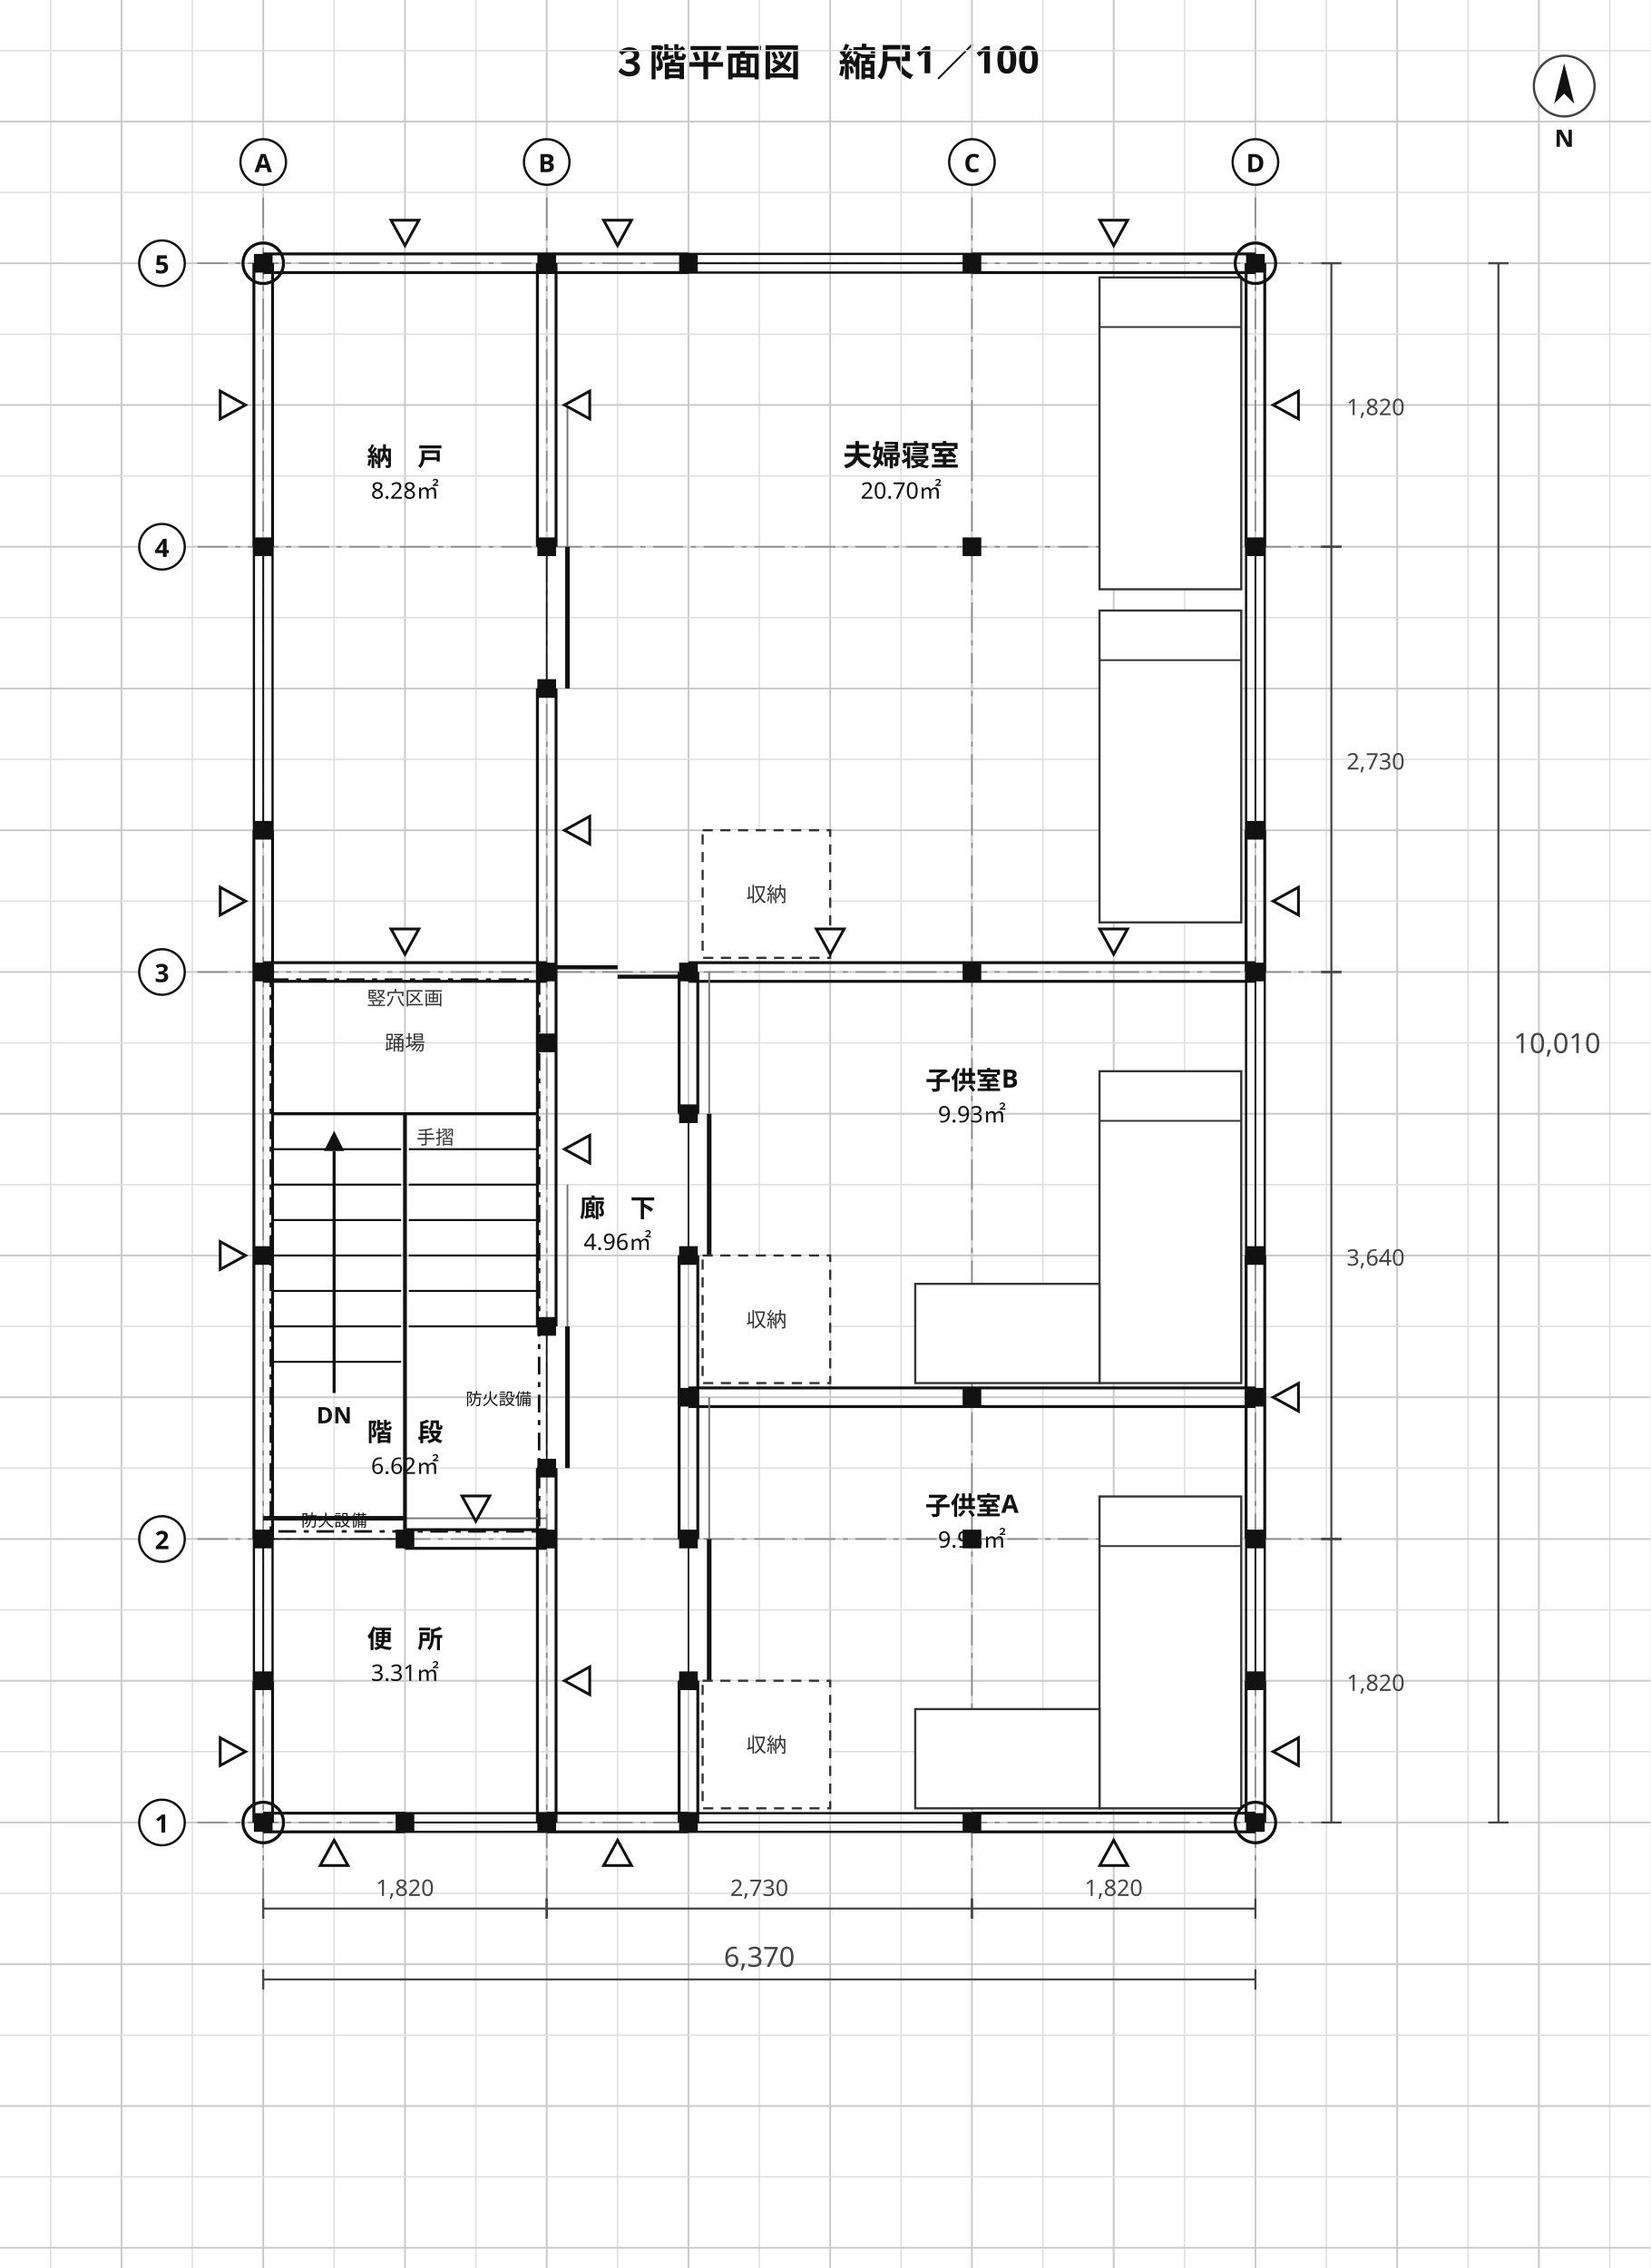
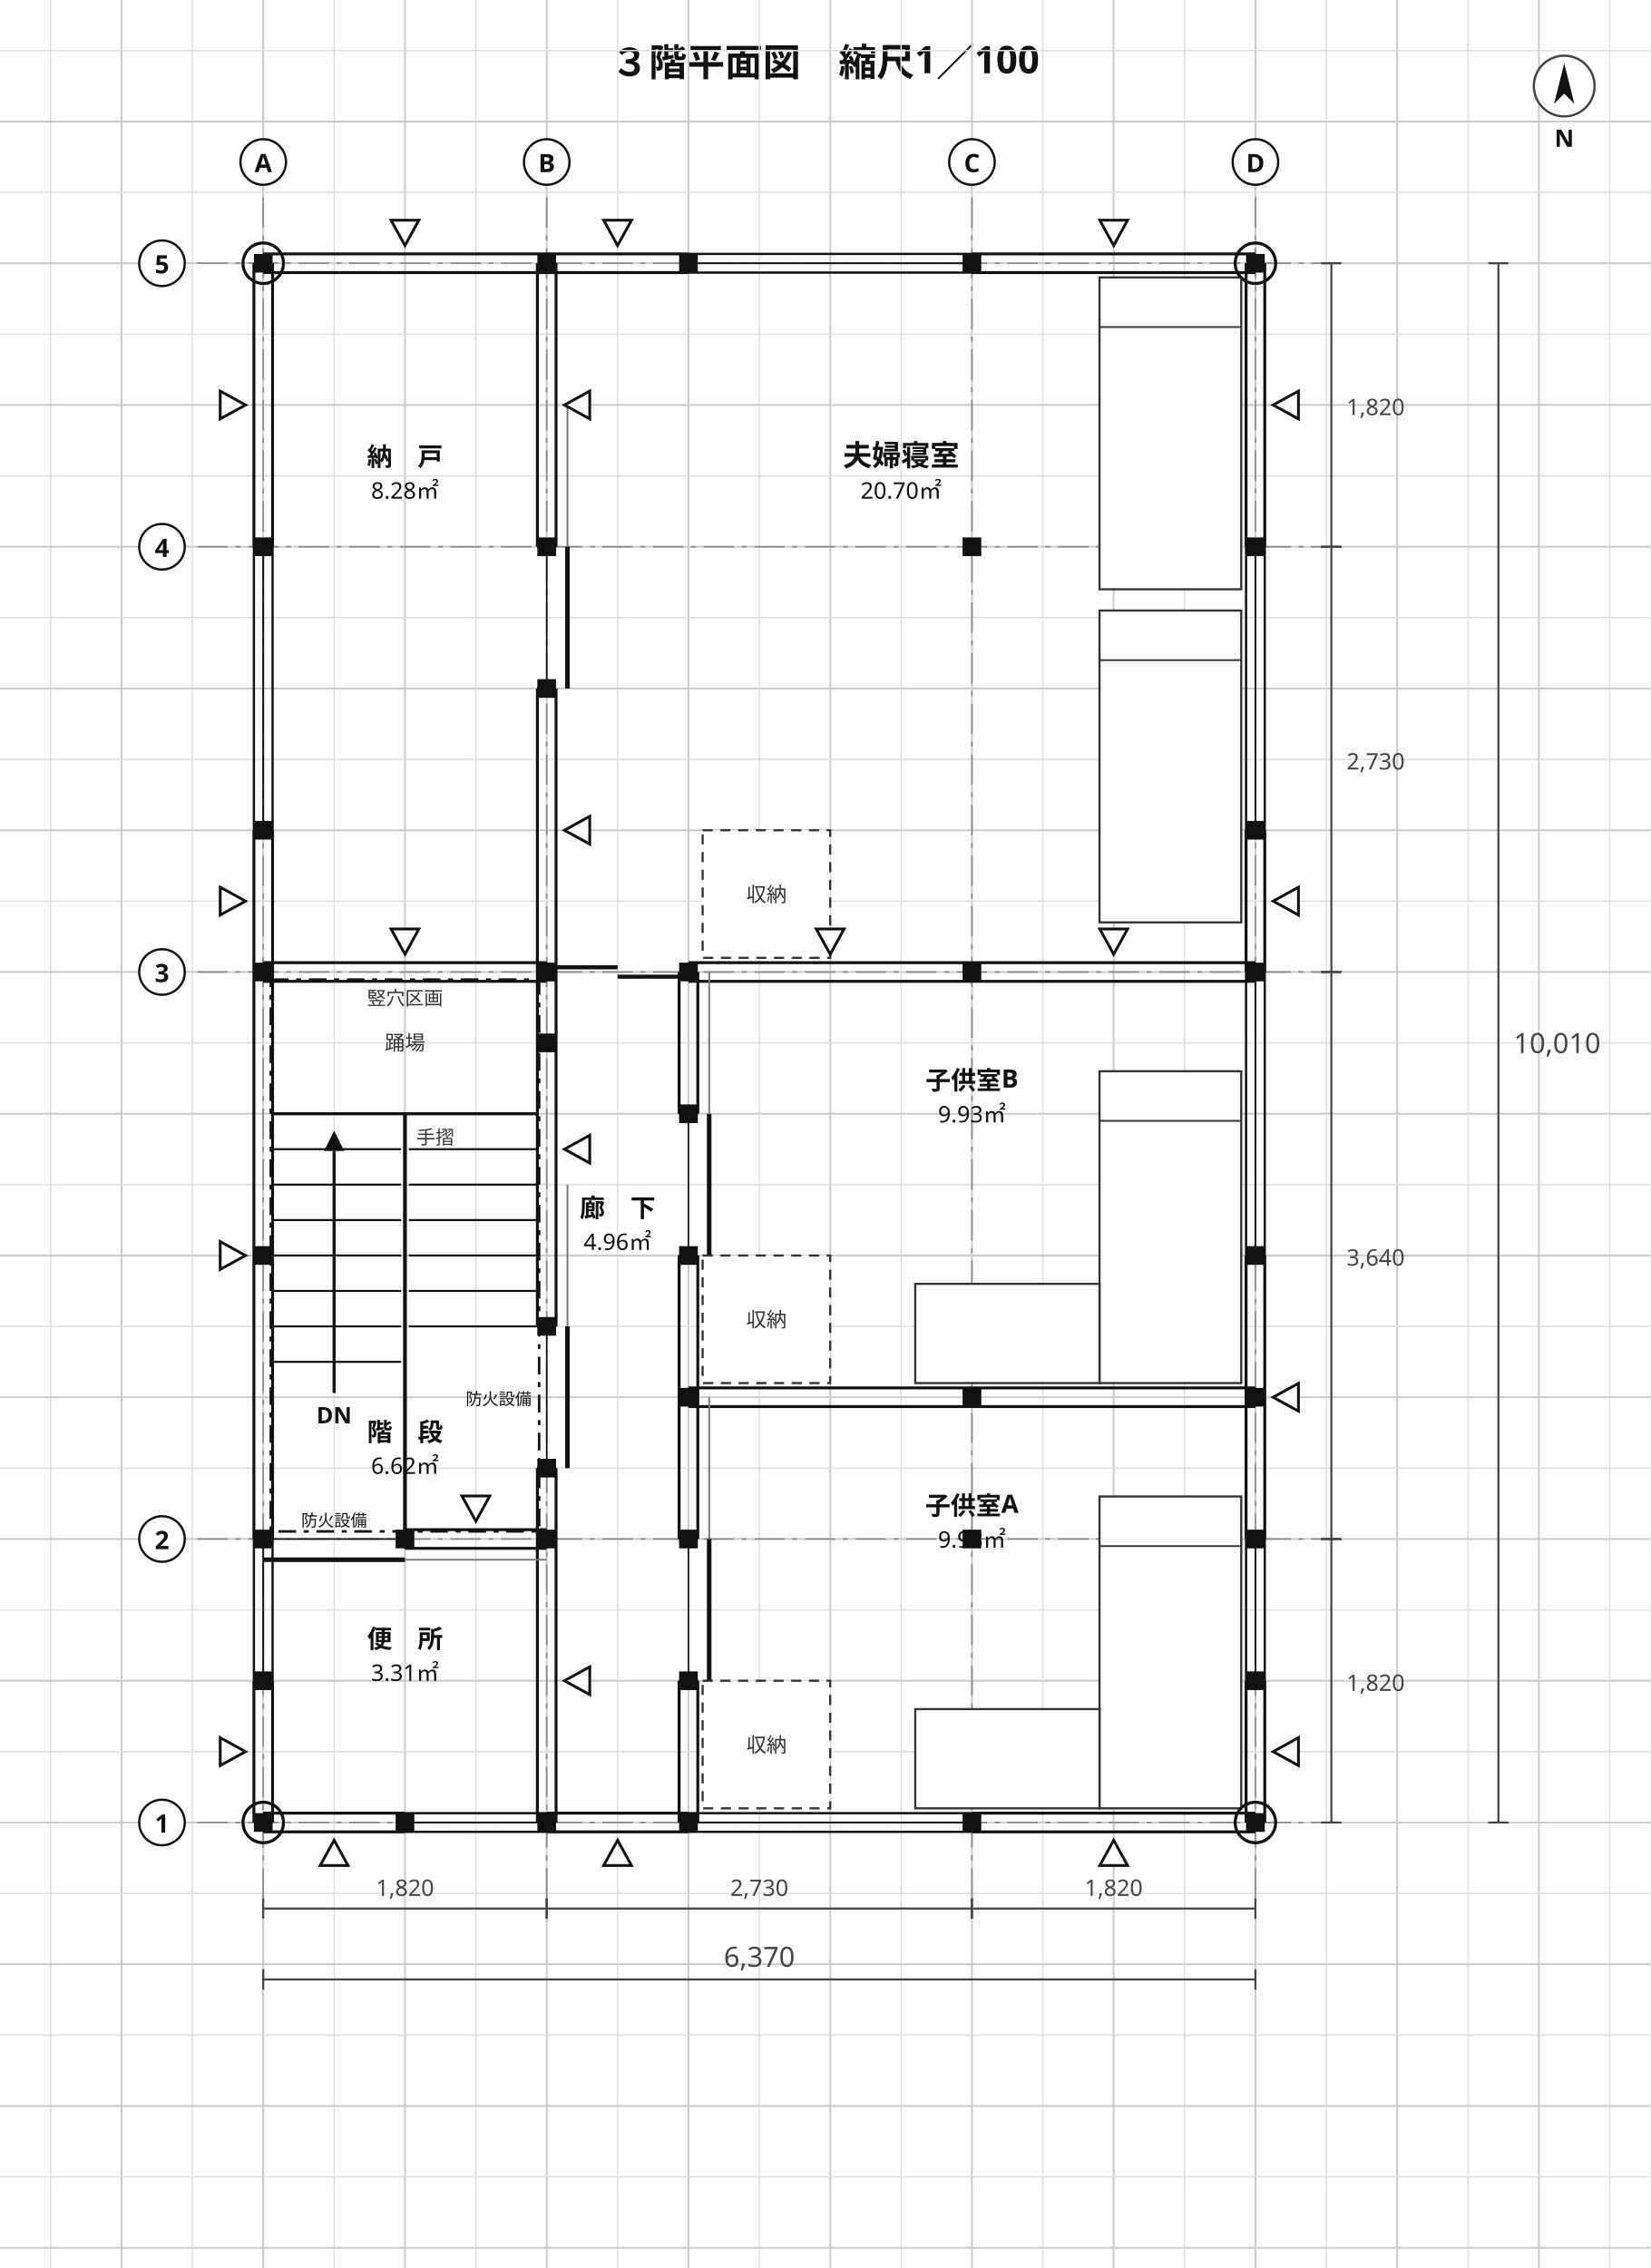
<svg xmlns="http://www.w3.org/2000/svg" viewBox="0 0 652 896" width="652" height="896" font-family="'Hiragino Sans','Hiragino Kaku Gothic ProN','Noto Sans JP','Yu Gothic',Meiryo,'IPAGothic',sans-serif">
  <rect width="652" height="896" fill="#ffffff" />
  <text x="326" y="30" font-size="15" text-anchor="middle" fill="#111" font-weight="700" font-family="'Hiragino Sans','Hiragino Kaku Gothic ProN','Noto Sans JP','Yu Gothic',Meiryo,'IPAGothic',sans-serif">３階平面図　縮尺1／100</text>
  <line x1="20" y1="0" x2="20" y2="896" stroke="#dedede" stroke-width="0.55" />
  <line x1="48" y1="0" x2="48" y2="896" stroke="#c9c9c9" stroke-width="0.7" />
  <line x1="76" y1="0" x2="76" y2="896" stroke="#dedede" stroke-width="0.55" />
  <line x1="104" y1="0" x2="104" y2="896" stroke="#c9c9c9" stroke-width="0.7" />
  <line x1="132" y1="0" x2="132" y2="896" stroke="#dedede" stroke-width="0.55" />
  <line x1="160" y1="0" x2="160" y2="896" stroke="#c9c9c9" stroke-width="0.7" />
  <line x1="188" y1="0" x2="188" y2="896" stroke="#dedede" stroke-width="0.55" />
  <line x1="216" y1="0" x2="216" y2="896" stroke="#c9c9c9" stroke-width="0.7" />
  <line x1="244" y1="0" x2="244" y2="896" stroke="#dedede" stroke-width="0.55" />
  <line x1="272" y1="0" x2="272" y2="896" stroke="#c9c9c9" stroke-width="0.7" />
  <line x1="300" y1="0" x2="300" y2="896" stroke="#dedede" stroke-width="0.55" />
  <line x1="328" y1="0" x2="328" y2="896" stroke="#c9c9c9" stroke-width="0.7" />
  <line x1="356" y1="0" x2="356" y2="896" stroke="#dedede" stroke-width="0.55" />
  <line x1="384" y1="0" x2="384" y2="896" stroke="#c9c9c9" stroke-width="0.7" />
  <line x1="412" y1="0" x2="412" y2="896" stroke="#dedede" stroke-width="0.55" />
  <line x1="440" y1="0" x2="440" y2="896" stroke="#c9c9c9" stroke-width="0.7" />
  <line x1="468" y1="0" x2="468" y2="896" stroke="#dedede" stroke-width="0.55" />
  <line x1="496" y1="0" x2="496" y2="896" stroke="#c9c9c9" stroke-width="0.7" />
  <line x1="524" y1="0" x2="524" y2="896" stroke="#dedede" stroke-width="0.55" />
  <line x1="552" y1="0" x2="552" y2="896" stroke="#c9c9c9" stroke-width="0.7" />
  <line x1="580" y1="0" x2="580" y2="896" stroke="#dedede" stroke-width="0.55" />
  <line x1="608" y1="0" x2="608" y2="896" stroke="#c9c9c9" stroke-width="0.7" />
  <line x1="636" y1="0" x2="636" y2="896" stroke="#dedede" stroke-width="0.55" />
  <line x1="0" y1="20" x2="652" y2="20" stroke="#dedede" stroke-width="0.55" />
  <line x1="0" y1="48" x2="652" y2="48" stroke="#c9c9c9" stroke-width="0.7" />
  <line x1="0" y1="76" x2="652" y2="76" stroke="#dedede" stroke-width="0.55" />
  <line x1="0" y1="104" x2="652" y2="104" stroke="#c9c9c9" stroke-width="0.7" />
  <line x1="0" y1="132" x2="652" y2="132" stroke="#dedede" stroke-width="0.55" />
  <line x1="0" y1="160" x2="652" y2="160" stroke="#c9c9c9" stroke-width="0.7" />
  <line x1="0" y1="188" x2="652" y2="188" stroke="#dedede" stroke-width="0.55" />
  <line x1="0" y1="216" x2="652" y2="216" stroke="#c9c9c9" stroke-width="0.7" />
  <line x1="0" y1="244" x2="652" y2="244" stroke="#dedede" stroke-width="0.55" />
  <line x1="0" y1="272" x2="652" y2="272" stroke="#c9c9c9" stroke-width="0.7" />
  <line x1="0" y1="300" x2="652" y2="300" stroke="#dedede" stroke-width="0.55" />
  <line x1="0" y1="328" x2="652" y2="328" stroke="#c9c9c9" stroke-width="0.7" />
  <line x1="0" y1="356" x2="652" y2="356" stroke="#dedede" stroke-width="0.55" />
  <line x1="0" y1="384" x2="652" y2="384" stroke="#c9c9c9" stroke-width="0.7" />
  <line x1="0" y1="412" x2="652" y2="412" stroke="#dedede" stroke-width="0.55" />
  <line x1="0" y1="440" x2="652" y2="440" stroke="#c9c9c9" stroke-width="0.7" />
  <line x1="0" y1="468" x2="652" y2="468" stroke="#dedede" stroke-width="0.55" />
  <line x1="0" y1="496" x2="652" y2="496" stroke="#c9c9c9" stroke-width="0.7" />
  <line x1="0" y1="524" x2="652" y2="524" stroke="#dedede" stroke-width="0.55" />
  <line x1="0" y1="552" x2="652" y2="552" stroke="#c9c9c9" stroke-width="0.7" />
  <line x1="0" y1="580" x2="652" y2="580" stroke="#dedede" stroke-width="0.55" />
  <line x1="0" y1="608" x2="652" y2="608" stroke="#c9c9c9" stroke-width="0.7" />
  <line x1="0" y1="636" x2="652" y2="636" stroke="#dedede" stroke-width="0.55" />
  <line x1="0" y1="664" x2="652" y2="664" stroke="#c9c9c9" stroke-width="0.7" />
  <line x1="0" y1="692" x2="652" y2="692" stroke="#dedede" stroke-width="0.55" />
  <line x1="0" y1="720" x2="652" y2="720" stroke="#c9c9c9" stroke-width="0.7" />
  <line x1="0" y1="748" x2="652" y2="748" stroke="#dedede" stroke-width="0.55" />
  <line x1="0" y1="776" x2="652" y2="776" stroke="#c9c9c9" stroke-width="0.7" />
  <line x1="0" y1="804" x2="652" y2="804" stroke="#dedede" stroke-width="0.55" />
  <line x1="0" y1="832" x2="652" y2="832" stroke="#c9c9c9" stroke-width="0.7" />
  <line x1="0" y1="860" x2="652" y2="860" stroke="#dedede" stroke-width="0.55" />
  <line x1="0" y1="888" x2="652" y2="888" stroke="#c9c9c9" stroke-width="0.7" />
  <line x1="104" y1="78" x2="104" y2="750" stroke="#888" stroke-width="0.6" stroke-dasharray="12 3 2 3" />
  <line x1="216" y1="78" x2="216" y2="750" stroke="#888" stroke-width="0.6" stroke-dasharray="12 3 2 3" />
  <line x1="384" y1="78" x2="384" y2="750" stroke="#888" stroke-width="0.6" stroke-dasharray="12 3 2 3" />
  <line x1="496" y1="78" x2="496" y2="750" stroke="#888" stroke-width="0.6" stroke-dasharray="12 3 2 3" />
  <line x1="78" y1="720" x2="526" y2="720" stroke="#888" stroke-width="0.6" stroke-dasharray="12 3 2 3" />
  <line x1="78" y1="608" x2="526" y2="608" stroke="#888" stroke-width="0.6" stroke-dasharray="12 3 2 3" />
  <line x1="78" y1="384" x2="526" y2="384" stroke="#888" stroke-width="0.6" stroke-dasharray="12 3 2 3" />
  <line x1="78" y1="216" x2="526" y2="216" stroke="#888" stroke-width="0.6" stroke-dasharray="12 3 2 3" />
  <line x1="78" y1="104" x2="526" y2="104" stroke="#888" stroke-width="0.6" stroke-dasharray="12 3 2 3" />
  <line x1="100.31" y1="720" x2="100.31" y2="664" stroke="#111" stroke-width="1.15" />
  <line x1="107.69" y1="720" x2="107.69" y2="664" stroke="#111" stroke-width="1.15" />
  <line x1="100.31" y1="608" x2="100.31" y2="328" stroke="#111" stroke-width="1.15" />
  <line x1="107.69" y1="608" x2="107.69" y2="328" stroke="#111" stroke-width="1.15" />
  <line x1="100.31" y1="216" x2="100.31" y2="104" stroke="#111" stroke-width="1.15" />
  <line x1="107.69" y1="216" x2="107.69" y2="104" stroke="#111" stroke-width="1.15" />
  <line x1="212.31" y1="720" x2="212.31" y2="580" stroke="#111" stroke-width="1.15" />
  <line x1="219.69" y1="720" x2="219.69" y2="580" stroke="#111" stroke-width="1.15" />
  <line x1="212.31" y1="524" x2="212.31" y2="272" stroke="#111" stroke-width="1.15" />
  <line x1="219.69" y1="524" x2="219.69" y2="272" stroke="#111" stroke-width="1.15" />
  <line x1="212.31" y1="216" x2="212.31" y2="104" stroke="#111" stroke-width="1.15" />
  <line x1="219.69" y1="216" x2="219.69" y2="104" stroke="#111" stroke-width="1.15" />
  <line x1="104" y1="716.31" x2="160" y2="716.31" stroke="#111" stroke-width="1.15" />
  <line x1="104" y1="723.69" x2="160" y2="723.69" stroke="#111" stroke-width="1.15" />
  <line x1="216" y1="716.31" x2="272" y2="716.31" stroke="#111" stroke-width="1.15" />
  <line x1="216" y1="723.69" x2="272" y2="723.69" stroke="#111" stroke-width="1.15" />
  <line x1="384" y1="716.31" x2="496" y2="716.31" stroke="#111" stroke-width="1.15" />
  <line x1="384" y1="723.69" x2="496" y2="723.69" stroke="#111" stroke-width="1.15" />
  <line x1="160" y1="604.31" x2="216" y2="604.31" stroke="#111" stroke-width="1.15" />
  <line x1="160" y1="611.69" x2="216" y2="611.69" stroke="#111" stroke-width="1.15" />
  <line x1="104" y1="380.31" x2="216" y2="380.31" stroke="#111" stroke-width="1.15" />
  <line x1="104" y1="387.69" x2="216" y2="387.69" stroke="#111" stroke-width="1.15" />
  <line x1="272" y1="380.31" x2="496" y2="380.31" stroke="#111" stroke-width="1.15" />
  <line x1="272" y1="387.69" x2="496" y2="387.69" stroke="#111" stroke-width="1.15" />
  <line x1="104" y1="100.31" x2="272" y2="100.31" stroke="#111" stroke-width="1.15" />
  <line x1="104" y1="107.69" x2="272" y2="107.69" stroke="#111" stroke-width="1.15" />
  <line x1="384" y1="100.31" x2="496" y2="100.31" stroke="#111" stroke-width="1.15" />
  <line x1="384" y1="107.69" x2="496" y2="107.69" stroke="#111" stroke-width="1.15" />
  <line x1="268.31" y1="720" x2="268.31" y2="664" stroke="#111" stroke-width="1.15" />
  <line x1="275.69" y1="720" x2="275.69" y2="664" stroke="#111" stroke-width="1.15" />
  <line x1="268.31" y1="608" x2="268.31" y2="496" stroke="#111" stroke-width="1.15" />
  <line x1="275.69" y1="608" x2="275.69" y2="496" stroke="#111" stroke-width="1.15" />
  <line x1="268.31" y1="440" x2="268.31" y2="384" stroke="#111" stroke-width="1.15" />
  <line x1="275.69" y1="440" x2="275.69" y2="384" stroke="#111" stroke-width="1.15" />
  <line x1="492.31" y1="720" x2="492.31" y2="664" stroke="#111" stroke-width="1.15" />
  <line x1="499.69" y1="720" x2="499.69" y2="664" stroke="#111" stroke-width="1.15" />
  <line x1="492.31" y1="608" x2="492.31" y2="496" stroke="#111" stroke-width="1.15" />
  <line x1="499.69" y1="608" x2="499.69" y2="496" stroke="#111" stroke-width="1.15" />
  <line x1="492.31" y1="384" x2="492.31" y2="328" stroke="#111" stroke-width="1.15" />
  <line x1="499.69" y1="384" x2="499.69" y2="328" stroke="#111" stroke-width="1.15" />
  <line x1="492.31" y1="216" x2="492.31" y2="104" stroke="#111" stroke-width="1.15" />
  <line x1="499.69" y1="216" x2="499.69" y2="104" stroke="#111" stroke-width="1.15" />
  <line x1="272" y1="548.31" x2="496" y2="548.31" stroke="#111" stroke-width="1.15" />
  <line x1="272" y1="555.69" x2="496" y2="555.69" stroke="#111" stroke-width="1.15" />
  <line x1="272" y1="716.31" x2="384" y2="716.31" stroke="#111" stroke-width="0.9" />
  <line x1="272" y1="723.69" x2="384" y2="723.69" stroke="#111" stroke-width="0.9" />
  <line x1="272" y1="720" x2="384" y2="720" stroke="#111" stroke-width="0.7" />
  <line x1="272" y1="716.31" x2="272" y2="723.69" stroke="#111" stroke-width="1.0" />
  <line x1="384" y1="716.31" x2="384" y2="723.69" stroke="#111" stroke-width="1.0" />
  <line x1="160" y1="716.31" x2="216" y2="716.31" stroke="#111" stroke-width="0.9" />
  <line x1="160" y1="723.69" x2="216" y2="723.69" stroke="#111" stroke-width="0.9" />
  <line x1="160" y1="720" x2="216" y2="720" stroke="#111" stroke-width="0.7" />
  <line x1="160" y1="716.31" x2="160" y2="723.69" stroke="#111" stroke-width="1.0" />
  <line x1="216" y1="716.31" x2="216" y2="723.69" stroke="#111" stroke-width="1.0" />
  <line x1="272" y1="100.31" x2="384" y2="100.31" stroke="#111" stroke-width="0.9" />
  <line x1="272" y1="107.69" x2="384" y2="107.69" stroke="#111" stroke-width="0.9" />
  <line x1="272" y1="104" x2="384" y2="104" stroke="#111" stroke-width="0.7" />
  <line x1="272" y1="100.31" x2="272" y2="107.69" stroke="#111" stroke-width="1.0" />
  <line x1="384" y1="100.31" x2="384" y2="107.69" stroke="#111" stroke-width="1.0" />
  <line x1="100.31" y1="664" x2="100.31" y2="608" stroke="#111" stroke-width="0.9" />
  <line x1="107.69" y1="664" x2="107.69" y2="608" stroke="#111" stroke-width="0.9" />
  <line x1="104" y1="664" x2="104" y2="608" stroke="#111" stroke-width="0.7" />
  <line x1="100.31" y1="664" x2="107.69" y2="664" stroke="#111" stroke-width="1.0" />
  <line x1="100.31" y1="608" x2="107.69" y2="608" stroke="#111" stroke-width="1.0" />
  <line x1="100.31" y1="328" x2="100.31" y2="216" stroke="#111" stroke-width="0.9" />
  <line x1="107.69" y1="328" x2="107.69" y2="216" stroke="#111" stroke-width="0.9" />
  <line x1="104" y1="328" x2="104" y2="216" stroke="#111" stroke-width="0.7" />
  <line x1="100.31" y1="328" x2="107.69" y2="328" stroke="#111" stroke-width="1.0" />
  <line x1="100.31" y1="216" x2="107.69" y2="216" stroke="#111" stroke-width="1.0" />
  <line x1="492.31" y1="664" x2="492.31" y2="608" stroke="#111" stroke-width="0.9" />
  <line x1="499.69" y1="664" x2="499.69" y2="608" stroke="#111" stroke-width="0.9" />
  <line x1="496" y1="664" x2="496" y2="608" stroke="#111" stroke-width="0.7" />
  <line x1="492.31" y1="664" x2="499.69" y2="664" stroke="#111" stroke-width="1.0" />
  <line x1="492.31" y1="608" x2="499.69" y2="608" stroke="#111" stroke-width="1.0" />
  <line x1="492.31" y1="496" x2="492.31" y2="384" stroke="#111" stroke-width="0.9" />
  <line x1="499.69" y1="496" x2="499.69" y2="384" stroke="#111" stroke-width="0.9" />
  <line x1="496" y1="496" x2="496" y2="384" stroke="#111" stroke-width="0.7" />
  <line x1="492.31" y1="496" x2="499.69" y2="496" stroke="#111" stroke-width="1.0" />
  <line x1="492.31" y1="384" x2="499.69" y2="384" stroke="#111" stroke-width="1.0" />
  <line x1="492.31" y1="328" x2="492.31" y2="216" stroke="#111" stroke-width="0.9" />
  <line x1="499.69" y1="328" x2="499.69" y2="216" stroke="#111" stroke-width="0.9" />
  <line x1="496" y1="328" x2="496" y2="216" stroke="#111" stroke-width="0.7" />
  <line x1="492.31" y1="328" x2="499.69" y2="328" stroke="#111" stroke-width="1.0" />
  <line x1="492.31" y1="216" x2="499.69" y2="216" stroke="#111" stroke-width="1.0" />
  <line x1="104" y1="604.31" x2="104" y2="611.69" stroke="#111" stroke-width="1.0" />
  <line x1="160" y1="604.31" x2="160" y2="611.69" stroke="#111" stroke-width="1.0" />
  <line x1="104" y1="608" x2="160" y2="608" stroke="#111" stroke-width="0.6" />
-   <line x1="104" y1="599.81" x2="160" y2="599.81" stroke="#111" stroke-width="1.8" />
-   <line x1="160" y1="599.81" x2="216" y2="599.81" stroke="#777" stroke-width="0.7" />
+   <line x1="104" y1="616.19" x2="160" y2="616.19" stroke="#111" stroke-width="1.8" />
+   <line x1="160" y1="616.19" x2="216" y2="616.19" stroke="#777" stroke-width="0.7" />
  <text x="132" y="603" font-size="6.5" text-anchor="middle" fill="#111" font-weight="400" font-family="'Hiragino Sans','Hiragino Kaku Gothic ProN','Noto Sans JP','Yu Gothic',Meiryo,'IPAGothic',sans-serif">防火設備</text>
  <line x1="212.31" y1="580" x2="219.69" y2="580" stroke="#111" stroke-width="1.0" />
  <line x1="212.31" y1="524" x2="219.69" y2="524" stroke="#111" stroke-width="1.0" />
  <line x1="216" y1="580" x2="216" y2="524" stroke="#111" stroke-width="0.6" />
  <line x1="224.19" y1="580" x2="224.19" y2="524" stroke="#111" stroke-width="1.8" />
  <line x1="224.19" y1="524" x2="224.19" y2="468" stroke="#777" stroke-width="0.7" />
  <text x="210" y="555" font-size="6.5" text-anchor="end" fill="#111" font-weight="400" font-family="'Hiragino Sans','Hiragino Kaku Gothic ProN','Noto Sans JP','Yu Gothic',Meiryo,'IPAGothic',sans-serif">防火設備</text>
  <line x1="212.31" y1="272" x2="219.69" y2="272" stroke="#111" stroke-width="1.0" />
  <line x1="212.31" y1="216" x2="219.69" y2="216" stroke="#111" stroke-width="1.0" />
  <line x1="216" y1="272" x2="216" y2="216" stroke="#111" stroke-width="0.6" />
  <line x1="224.19" y1="272" x2="224.19" y2="216" stroke="#111" stroke-width="1.8" />
  <line x1="224.19" y1="216" x2="224.19" y2="160" stroke="#777" stroke-width="0.7" />
  <line x1="268.31" y1="664" x2="275.69" y2="664" stroke="#111" stroke-width="1.0" />
  <line x1="268.31" y1="608" x2="275.69" y2="608" stroke="#111" stroke-width="1.0" />
  <line x1="272" y1="664" x2="272" y2="608" stroke="#111" stroke-width="0.6" />
  <line x1="280.19" y1="664" x2="280.19" y2="608" stroke="#111" stroke-width="1.8" />
  <line x1="280.19" y1="608" x2="280.19" y2="552" stroke="#777" stroke-width="0.7" />
  <line x1="268.31" y1="496" x2="275.69" y2="496" stroke="#111" stroke-width="1.0" />
  <line x1="268.31" y1="440" x2="275.69" y2="440" stroke="#111" stroke-width="1.0" />
  <line x1="272" y1="496" x2="272" y2="440" stroke="#111" stroke-width="0.6" />
  <line x1="280.19" y1="496" x2="280.19" y2="440" stroke="#111" stroke-width="1.8" />
  <line x1="280.19" y1="440" x2="280.19" y2="384" stroke="#777" stroke-width="0.7" />
  <line x1="216" y1="382.15" x2="244" y2="382.15" stroke="#111" stroke-width="1.6" />
  <line x1="244" y1="385.85" x2="272" y2="385.85" stroke="#111" stroke-width="1.6" />
  <line x1="216" y1="380.31" x2="216" y2="387.69" stroke="#111" stroke-width="1.0" />
  <line x1="272" y1="380.31" x2="272" y2="387.69" stroke="#111" stroke-width="1.0" />
  <rect x="434.4" y="591.2" width="56" height="123.2" fill="#fff" stroke="#333" stroke-width="0.85" />
  <line x1="434.4" y1="610.8" x2="490.4" y2="610.8" stroke="#333" stroke-width="0.7" />
  <rect x="361.6" y="675.2" width="72.8" height="39.2" fill="#fff" stroke="#333" stroke-width="0.85" />
  <rect x="277.6" y="664" width="50.4" height="50.4" fill="#fff" stroke="#333" stroke-width="0.85" stroke-dasharray="4 3" />
  <text x="302.8" y="692.2" font-size="8" text-anchor="middle" fill="#333" font-weight="400" font-family="'Hiragino Sans','Hiragino Kaku Gothic ProN','Noto Sans JP','Yu Gothic',Meiryo,'IPAGothic',sans-serif">収納</text>
  <rect x="434.4" y="423.2" width="56" height="123.2" fill="#fff" stroke="#333" stroke-width="0.85" />
  <line x1="434.4" y1="442.8" x2="490.4" y2="442.8" stroke="#333" stroke-width="0.7" />
  <rect x="361.6" y="507.2" width="72.8" height="39.2" fill="#fff" stroke="#333" stroke-width="0.85" />
  <rect x="277.6" y="496" width="50.4" height="50.4" fill="#fff" stroke="#333" stroke-width="0.85" stroke-dasharray="4 3" />
  <text x="302.8" y="524.2" font-size="8" text-anchor="middle" fill="#333" font-weight="400" font-family="'Hiragino Sans','Hiragino Kaku Gothic ProN','Noto Sans JP','Yu Gothic',Meiryo,'IPAGothic',sans-serif">収納</text>
  <rect x="434.4" y="109.6" width="56" height="123.2" fill="#fff" stroke="#333" stroke-width="0.85" />
  <line x1="434.4" y1="129.2" x2="490.4" y2="129.2" stroke="#333" stroke-width="0.7" />
  <rect x="434.4" y="241.2" width="56" height="123.2" fill="#fff" stroke="#333" stroke-width="0.85" />
  <line x1="434.4" y1="260.8" x2="490.4" y2="260.8" stroke="#333" stroke-width="0.7" />
  <rect x="277.6" y="328" width="50.4" height="50.4" fill="#fff" stroke="#333" stroke-width="0.85" stroke-dasharray="4 3" />
  <text x="302.8" y="356.2" font-size="8" text-anchor="middle" fill="#333" font-weight="400" font-family="'Hiragino Sans','Hiragino Kaku Gothic ProN','Noto Sans JP','Yu Gothic',Meiryo,'IPAGothic',sans-serif">収納</text>
  <line x1="107.69" y1="440" x2="212.31" y2="440" stroke="#111" stroke-width="1.2" />
  <text x="160" y="414.8" font-size="8" text-anchor="middle" fill="#333" font-weight="400" font-family="'Hiragino Sans','Hiragino Kaku Gothic ProN','Noto Sans JP','Yu Gothic',Meiryo,'IPAGothic',sans-serif">踊場</text>
  <line x1="160" y1="608" x2="160" y2="440" stroke="#111" stroke-width="1.5" />
  <text x="172" y="452" font-size="7.5" text-anchor="middle" fill="#333" font-weight="400" font-family="'Hiragino Sans','Hiragino Kaku Gothic ProN','Noto Sans JP','Yu Gothic',Meiryo,'IPAGothic',sans-serif">手摺</text>
  <line x1="161.5" y1="454" x2="212.31" y2="454" stroke="#111" stroke-width="0.8" />
  <line x1="161.5" y1="468" x2="212.31" y2="468" stroke="#111" stroke-width="0.8" />
  <line x1="161.5" y1="482" x2="212.31" y2="482" stroke="#111" stroke-width="0.8" />
  <line x1="161.5" y1="496" x2="212.31" y2="496" stroke="#111" stroke-width="0.8" />
  <line x1="161.5" y1="510" x2="212.31" y2="510" stroke="#111" stroke-width="0.8" />
  <line x1="161.5" y1="524" x2="212.31" y2="524" stroke="#111" stroke-width="0.8" />
  <line x1="107.69" y1="454" x2="158.5" y2="454" stroke="#111" stroke-width="0.8" />
  <line x1="107.69" y1="468" x2="158.5" y2="468" stroke="#111" stroke-width="0.8" />
  <line x1="107.69" y1="482" x2="158.5" y2="482" stroke="#111" stroke-width="0.8" />
  <line x1="107.69" y1="496" x2="158.5" y2="496" stroke="#111" stroke-width="0.8" />
  <line x1="107.69" y1="510" x2="158.5" y2="510" stroke="#111" stroke-width="0.8" />
  <line x1="107.69" y1="524" x2="158.5" y2="524" stroke="#111" stroke-width="0.8" />
  <line x1="107.69" y1="538" x2="158.5" y2="538" stroke="#111" stroke-width="0.8" />
  <line x1="132" y1="550.32" x2="132" y2="454.72" stroke="#111" stroke-width="1.2" />
  <polygon points="132,446.72 128,454.72 136,454.72" fill="#111" />
  <text x="132" y="562.32" font-size="9" text-anchor="middle" fill="#111" font-weight="700" font-family="'Hiragino Sans','Hiragino Kaku Gothic ProN','Noto Sans JP','Yu Gothic',Meiryo,'IPAGothic',sans-serif">DN</text>
  <rect x="107" y="387" width="106" height="218" fill="none" stroke="#111" stroke-width="1.0" stroke-dasharray="7 3 2 3" />
  <text x="160" y="397" font-size="7.5" text-anchor="middle" fill="#333" font-weight="400" font-family="'Hiragino Sans','Hiragino Kaku Gothic ProN','Noto Sans JP','Yu Gothic',Meiryo,'IPAGothic',sans-serif">竪穴区画</text>
  <polygon points="97,692 87,686.5 87,697.5" fill="#fff" stroke="#111" stroke-width="1.1" />
  <polygon points="97,496 87,490.5 87,501.5" fill="#fff" stroke="#111" stroke-width="1.1" />
  <polygon points="97,356 87,350.5 87,361.5" fill="#fff" stroke="#111" stroke-width="1.1" />
  <polygon points="97,160 87,154.5 87,165.5" fill="#fff" stroke="#111" stroke-width="1.1" />
  <polygon points="223,664 233,658.5 233,669.5" fill="#fff" stroke="#111" stroke-width="1.1" />
  <polygon points="223,454 233,448.5 233,459.5" fill="#fff" stroke="#111" stroke-width="1.1" />
  <polygon points="223,328 233,322.5 233,333.5" fill="#fff" stroke="#111" stroke-width="1.1" />
  <polygon points="223,160 233,154.5 233,165.5" fill="#fff" stroke="#111" stroke-width="1.1" />
  <polygon points="503,692 513,686.5 513,697.5" fill="#fff" stroke="#111" stroke-width="1.1" />
  <polygon points="503,552 513,546.5 513,557.5" fill="#fff" stroke="#111" stroke-width="1.1" />
  <polygon points="503,356 513,350.5 513,361.5" fill="#fff" stroke="#111" stroke-width="1.1" />
  <polygon points="503,160 513,154.5 513,165.5" fill="#fff" stroke="#111" stroke-width="1.1" />
  <polygon points="132,727 126.5,737 137.5,737" fill="#fff" stroke="#111" stroke-width="1.1" />
  <polygon points="244,727 238.5,737 249.5,737" fill="#fff" stroke="#111" stroke-width="1.1" />
  <polygon points="440,727 434.5,737 445.5,737" fill="#fff" stroke="#111" stroke-width="1.1" />
  <polygon points="188,601 182.5,591 193.5,591" fill="#fff" stroke="#111" stroke-width="1.1" />
  <polygon points="160,377 154.5,367 165.5,367" fill="#fff" stroke="#111" stroke-width="1.1" />
  <polygon points="328,377 322.5,367 333.5,367" fill="#fff" stroke="#111" stroke-width="1.1" />
  <polygon points="440,377 434.5,367 445.5,367" fill="#fff" stroke="#111" stroke-width="1.1" />
  <polygon points="160,97 154.5,87 165.5,87" fill="#fff" stroke="#111" stroke-width="1.1" />
  <polygon points="244,97 238.5,87 249.5,87" fill="#fff" stroke="#111" stroke-width="1.1" />
  <polygon points="440,97 434.5,87 445.5,87" fill="#fff" stroke="#111" stroke-width="1.1" />
  <rect x="100.31" y="660.31" width="7.38" height="7.38" fill="#111" />
  <rect x="100.31" y="604.31" width="7.38" height="7.38" fill="#111" />
  <rect x="100.31" y="492.31" width="7.38" height="7.38" fill="#111" />
  <rect x="100.31" y="380.31" width="7.38" height="7.38" fill="#111" />
  <rect x="100.31" y="324.31" width="7.38" height="7.38" fill="#111" />
  <rect x="100.31" y="212.31" width="7.38" height="7.38" fill="#111" />
  <rect x="156.31" y="716.31" width="7.38" height="7.38" fill="#111" />
  <rect x="156.31" y="604.31" width="7.38" height="7.38" fill="#111" />
  <rect x="212.31" y="716.31" width="7.38" height="7.38" fill="#111" />
  <rect x="212.31" y="604.31" width="7.38" height="7.38" fill="#111" />
  <rect x="212.31" y="576.31" width="7.38" height="7.38" fill="#111" />
  <rect x="212.31" y="520.31" width="7.38" height="7.38" fill="#111" />
  <rect x="212.31" y="408.31" width="7.38" height="7.38" fill="#111" />
  <rect x="212.31" y="380.31" width="7.38" height="7.38" fill="#111" />
  <rect x="212.31" y="268.31" width="7.38" height="7.38" fill="#111" />
  <rect x="212.31" y="212.31" width="7.38" height="7.38" fill="#111" />
  <rect x="212.31" y="100.31" width="7.38" height="7.38" fill="#111" />
  <rect x="268.31" y="716.31" width="7.38" height="7.38" fill="#111" />
  <rect x="268.31" y="660.31" width="7.38" height="7.38" fill="#111" />
  <rect x="268.31" y="604.31" width="7.38" height="7.38" fill="#111" />
  <rect x="268.31" y="548.31" width="7.38" height="7.38" fill="#111" />
  <rect x="268.31" y="492.31" width="7.38" height="7.38" fill="#111" />
  <rect x="268.31" y="436.31" width="7.38" height="7.38" fill="#111" />
  <rect x="268.31" y="380.31" width="7.38" height="7.38" fill="#111" />
  <rect x="268.31" y="100.31" width="7.38" height="7.38" fill="#111" />
  <rect x="380.31" y="716.31" width="7.38" height="7.38" fill="#111" />
  <rect x="380.31" y="604.31" width="7.38" height="7.38" fill="#111" />
  <rect x="380.31" y="548.31" width="7.38" height="7.38" fill="#111" />
  <rect x="380.31" y="380.31" width="7.38" height="7.38" fill="#111" />
  <rect x="380.31" y="212.31" width="7.38" height="7.38" fill="#111" />
  <rect x="380.31" y="100.31" width="7.38" height="7.38" fill="#111" />
  <rect x="492.31" y="660.31" width="7.38" height="7.38" fill="#111" />
  <rect x="492.31" y="604.31" width="7.38" height="7.38" fill="#111" />
  <rect x="492.31" y="548.31" width="7.38" height="7.38" fill="#111" />
  <rect x="492.31" y="492.31" width="7.38" height="7.38" fill="#111" />
  <rect x="492.31" y="380.31" width="7.38" height="7.38" fill="#111" />
  <rect x="492.31" y="324.31" width="7.38" height="7.38" fill="#111" />
  <rect x="492.31" y="212.31" width="7.38" height="7.38" fill="#111" />
  <rect x="100.31" y="716.31" width="7.38" height="7.38" fill="#111" />
  <circle cx="104" cy="720" r="8" fill="none" stroke="#111" stroke-width="1.2" />
  <rect x="100.31" y="100.31" width="7.38" height="7.38" fill="#111" />
  <circle cx="104" cy="104" r="8" fill="none" stroke="#111" stroke-width="1.2" />
  <rect x="492.31" y="716.31" width="7.38" height="7.38" fill="#111" />
  <circle cx="496" cy="720" r="8" fill="none" stroke="#111" stroke-width="1.2" />
  <rect x="492.31" y="100.31" width="7.38" height="7.38" fill="#111" />
  <circle cx="496" cy="104" r="8" fill="none" stroke="#111" stroke-width="1.2" />
  <text x="160" y="651.04" font-size="10" text-anchor="middle" fill="#111" font-weight="700" font-family="'Hiragino Sans','Hiragino Kaku Gothic ProN','Noto Sans JP','Yu Gothic',Meiryo,'IPAGothic',sans-serif">便　所</text>
  <text x="160" y="664.04" font-size="9" text-anchor="middle" fill="#111" font-weight="400" font-family="'Hiragino Sans','Hiragino Kaku Gothic ProN','Noto Sans JP','Yu Gothic',Meiryo,'IPAGothic',sans-serif">3.31㎡</text>
  <text x="160" y="569.28" font-size="10" text-anchor="middle" fill="#111" font-weight="700" font-family="'Hiragino Sans','Hiragino Kaku Gothic ProN','Noto Sans JP','Yu Gothic',Meiryo,'IPAGothic',sans-serif">階　段</text>
  <text x="160" y="582.28" font-size="9" text-anchor="middle" fill="#111" font-weight="400" font-family="'Hiragino Sans','Hiragino Kaku Gothic ProN','Noto Sans JP','Yu Gothic',Meiryo,'IPAGothic',sans-serif">6.62㎡</text>
  <text x="160" y="184" font-size="10" text-anchor="middle" fill="#111" font-weight="700" font-family="'Hiragino Sans','Hiragino Kaku Gothic ProN','Noto Sans JP','Yu Gothic',Meiryo,'IPAGothic',sans-serif">納　戸</text>
  <text x="160" y="197" font-size="9" text-anchor="middle" fill="#111" font-weight="400" font-family="'Hiragino Sans','Hiragino Kaku Gothic ProN','Noto Sans JP','Yu Gothic',Meiryo,'IPAGothic',sans-serif">8.28㎡</text>
  <text x="244" y="480.8" font-size="10" text-anchor="middle" fill="#111" font-weight="700" font-family="'Hiragino Sans','Hiragino Kaku Gothic ProN','Noto Sans JP','Yu Gothic',Meiryo,'IPAGothic',sans-serif">廊　下</text>
  <text x="244" y="493.8" font-size="9" text-anchor="middle" fill="#111" font-weight="400" font-family="'Hiragino Sans','Hiragino Kaku Gothic ProN','Noto Sans JP','Yu Gothic',Meiryo,'IPAGothic',sans-serif">4.96㎡</text>
  <text x="384" y="598.4" font-size="10" text-anchor="middle" fill="#111" font-weight="700" font-family="'Hiragino Sans','Hiragino Kaku Gothic ProN','Noto Sans JP','Yu Gothic',Meiryo,'IPAGothic',sans-serif">子供室A</text>
  <text x="384" y="611.4" font-size="9" text-anchor="middle" fill="#111" font-weight="400" font-family="'Hiragino Sans','Hiragino Kaku Gothic ProN','Noto Sans JP','Yu Gothic',Meiryo,'IPAGothic',sans-serif">9.93㎡</text>
  <text x="384" y="430.4" font-size="10" text-anchor="middle" fill="#111" font-weight="700" font-family="'Hiragino Sans','Hiragino Kaku Gothic ProN','Noto Sans JP','Yu Gothic',Meiryo,'IPAGothic',sans-serif">子供室B</text>
  <text x="384" y="443.4" font-size="9" text-anchor="middle" fill="#111" font-weight="400" font-family="'Hiragino Sans','Hiragino Kaku Gothic ProN','Noto Sans JP','Yu Gothic',Meiryo,'IPAGothic',sans-serif">9.93㎡</text>
  <text x="356" y="184" font-size="11.5" text-anchor="middle" fill="#111" font-weight="700" font-family="'Hiragino Sans','Hiragino Kaku Gothic ProN','Noto Sans JP','Yu Gothic',Meiryo,'IPAGothic',sans-serif">夫婦寝室</text>
  <text x="356" y="197" font-size="9" text-anchor="middle" fill="#111" font-weight="400" font-family="'Hiragino Sans','Hiragino Kaku Gothic ProN','Noto Sans JP','Yu Gothic',Meiryo,'IPAGothic',sans-serif">20.70㎡</text>
  <circle cx="104" cy="64" r="9" fill="#fff" stroke="#111" stroke-width="0.9" />
  <text x="104" y="68" font-size="10" text-anchor="middle" fill="#111" font-weight="700" font-family="'Hiragino Sans','Hiragino Kaku Gothic ProN','Noto Sans JP','Yu Gothic',Meiryo,'IPAGothic',sans-serif">A</text>
  <circle cx="216" cy="64" r="9" fill="#fff" stroke="#111" stroke-width="0.9" />
  <text x="216" y="68" font-size="10" text-anchor="middle" fill="#111" font-weight="700" font-family="'Hiragino Sans','Hiragino Kaku Gothic ProN','Noto Sans JP','Yu Gothic',Meiryo,'IPAGothic',sans-serif">B</text>
  <circle cx="384" cy="64" r="9" fill="#fff" stroke="#111" stroke-width="0.9" />
  <text x="384" y="68" font-size="10" text-anchor="middle" fill="#111" font-weight="700" font-family="'Hiragino Sans','Hiragino Kaku Gothic ProN','Noto Sans JP','Yu Gothic',Meiryo,'IPAGothic',sans-serif">C</text>
  <circle cx="496" cy="64" r="9" fill="#fff" stroke="#111" stroke-width="0.9" />
  <text x="496" y="68" font-size="10" text-anchor="middle" fill="#111" font-weight="700" font-family="'Hiragino Sans','Hiragino Kaku Gothic ProN','Noto Sans JP','Yu Gothic',Meiryo,'IPAGothic',sans-serif">D</text>
  <circle cx="64" cy="720" r="9" fill="#fff" stroke="#111" stroke-width="0.9" />
  <text x="64" y="724" font-size="10" text-anchor="middle" fill="#111" font-weight="700" font-family="'Hiragino Sans','Hiragino Kaku Gothic ProN','Noto Sans JP','Yu Gothic',Meiryo,'IPAGothic',sans-serif">1</text>
  <circle cx="64" cy="608" r="9" fill="#fff" stroke="#111" stroke-width="0.9" />
  <text x="64" y="612" font-size="10" text-anchor="middle" fill="#111" font-weight="700" font-family="'Hiragino Sans','Hiragino Kaku Gothic ProN','Noto Sans JP','Yu Gothic',Meiryo,'IPAGothic',sans-serif">2</text>
  <circle cx="64" cy="384" r="9" fill="#fff" stroke="#111" stroke-width="0.9" />
  <text x="64" y="388" font-size="10" text-anchor="middle" fill="#111" font-weight="700" font-family="'Hiragino Sans','Hiragino Kaku Gothic ProN','Noto Sans JP','Yu Gothic',Meiryo,'IPAGothic',sans-serif">3</text>
  <circle cx="64" cy="216" r="9" fill="#fff" stroke="#111" stroke-width="0.9" />
  <text x="64" y="220" font-size="10" text-anchor="middle" fill="#111" font-weight="700" font-family="'Hiragino Sans','Hiragino Kaku Gothic ProN','Noto Sans JP','Yu Gothic',Meiryo,'IPAGothic',sans-serif">4</text>
  <circle cx="64" cy="104" r="9" fill="#fff" stroke="#111" stroke-width="0.9" />
  <text x="64" y="108" font-size="10" text-anchor="middle" fill="#111" font-weight="700" font-family="'Hiragino Sans','Hiragino Kaku Gothic ProN','Noto Sans JP','Yu Gothic',Meiryo,'IPAGothic',sans-serif">5</text>
  <line x1="104" y1="754" x2="216" y2="754" stroke="#444" stroke-width="0.8" />
  <line x1="104" y1="750" x2="104" y2="758" stroke="#444" stroke-width="0.8" />
  <line x1="216" y1="750" x2="216" y2="758" stroke="#444" stroke-width="0.8" />
  <text x="160" y="749" font-size="9" text-anchor="middle" fill="#444" font-weight="400" font-family="'Hiragino Sans','Hiragino Kaku Gothic ProN','Noto Sans JP','Yu Gothic',Meiryo,'IPAGothic',sans-serif">1,820</text>
  <line x1="216" y1="754" x2="384" y2="754" stroke="#444" stroke-width="0.8" />
  <line x1="216" y1="750" x2="216" y2="758" stroke="#444" stroke-width="0.8" />
  <line x1="384" y1="750" x2="384" y2="758" stroke="#444" stroke-width="0.8" />
  <text x="300" y="749" font-size="9" text-anchor="middle" fill="#444" font-weight="400" font-family="'Hiragino Sans','Hiragino Kaku Gothic ProN','Noto Sans JP','Yu Gothic',Meiryo,'IPAGothic',sans-serif">2,730</text>
  <line x1="384" y1="754" x2="496" y2="754" stroke="#444" stroke-width="0.8" />
  <line x1="384" y1="750" x2="384" y2="758" stroke="#444" stroke-width="0.8" />
  <line x1="496" y1="750" x2="496" y2="758" stroke="#444" stroke-width="0.8" />
  <text x="440" y="749" font-size="9" text-anchor="middle" fill="#444" font-weight="400" font-family="'Hiragino Sans','Hiragino Kaku Gothic ProN','Noto Sans JP','Yu Gothic',Meiryo,'IPAGothic',sans-serif">1,820</text>
  <line x1="104" y1="782" x2="496" y2="782" stroke="#444" stroke-width="0.8" />
  <line x1="104" y1="778" x2="104" y2="786" stroke="#444" stroke-width="0.8" />
  <line x1="496" y1="778" x2="496" y2="786" stroke="#444" stroke-width="0.8" />
  <text x="300" y="777" font-size="11" text-anchor="middle" fill="#444" font-weight="400" font-family="'Hiragino Sans','Hiragino Kaku Gothic ProN','Noto Sans JP','Yu Gothic',Meiryo,'IPAGothic',sans-serif">6,370</text>
  <line x1="526" y1="720" x2="526" y2="608" stroke="#444" stroke-width="0.8" />
  <line x1="522" y1="720" x2="530" y2="720" stroke="#444" stroke-width="0.8" />
  <line x1="522" y1="608" x2="530" y2="608" stroke="#444" stroke-width="0.8" />
  <text x="532" y="668" font-size="9" text-anchor="start" fill="#444" font-weight="400" font-family="'Hiragino Sans','Hiragino Kaku Gothic ProN','Noto Sans JP','Yu Gothic',Meiryo,'IPAGothic',sans-serif">1,820</text>
  <line x1="526" y1="608" x2="526" y2="384" stroke="#444" stroke-width="0.8" />
  <line x1="522" y1="608" x2="530" y2="608" stroke="#444" stroke-width="0.8" />
  <line x1="522" y1="384" x2="530" y2="384" stroke="#444" stroke-width="0.8" />
  <text x="532" y="500" font-size="9" text-anchor="start" fill="#444" font-weight="400" font-family="'Hiragino Sans','Hiragino Kaku Gothic ProN','Noto Sans JP','Yu Gothic',Meiryo,'IPAGothic',sans-serif">3,640</text>
  <line x1="526" y1="384" x2="526" y2="216" stroke="#444" stroke-width="0.8" />
  <line x1="522" y1="384" x2="530" y2="384" stroke="#444" stroke-width="0.8" />
  <line x1="522" y1="216" x2="530" y2="216" stroke="#444" stroke-width="0.8" />
  <text x="532" y="304" font-size="9" text-anchor="start" fill="#444" font-weight="400" font-family="'Hiragino Sans','Hiragino Kaku Gothic ProN','Noto Sans JP','Yu Gothic',Meiryo,'IPAGothic',sans-serif">2,730</text>
  <line x1="526" y1="216" x2="526" y2="104" stroke="#444" stroke-width="0.8" />
  <line x1="522" y1="216" x2="530" y2="216" stroke="#444" stroke-width="0.8" />
  <line x1="522" y1="104" x2="530" y2="104" stroke="#444" stroke-width="0.8" />
  <text x="532" y="164" font-size="9" text-anchor="start" fill="#444" font-weight="400" font-family="'Hiragino Sans','Hiragino Kaku Gothic ProN','Noto Sans JP','Yu Gothic',Meiryo,'IPAGothic',sans-serif">1,820</text>
  <line x1="592" y1="720" x2="592" y2="104" stroke="#444" stroke-width="0.8" />
  <line x1="588" y1="720" x2="596" y2="720" stroke="#444" stroke-width="0.8" />
  <line x1="588" y1="104" x2="596" y2="104" stroke="#444" stroke-width="0.8" />
  <text x="598" y="416" font-size="11" text-anchor="start" fill="#444" font-weight="400" font-family="'Hiragino Sans','Hiragino Kaku Gothic ProN','Noto Sans JP','Yu Gothic',Meiryo,'IPAGothic',sans-serif">10,010</text>
  <circle cx="618" cy="34" r="12" fill="#fff" stroke="#444" stroke-width="0.9" />
  <polygon points="618,25 614,41 618,37 622,41" fill="#111" />
  <text x="618" y="58" font-size="9.5" text-anchor="middle" fill="#111" font-weight="700" font-family="'Hiragino Sans','Hiragino Kaku Gothic ProN','Noto Sans JP','Yu Gothic',Meiryo,'IPAGothic',sans-serif">N</text>
</svg>
